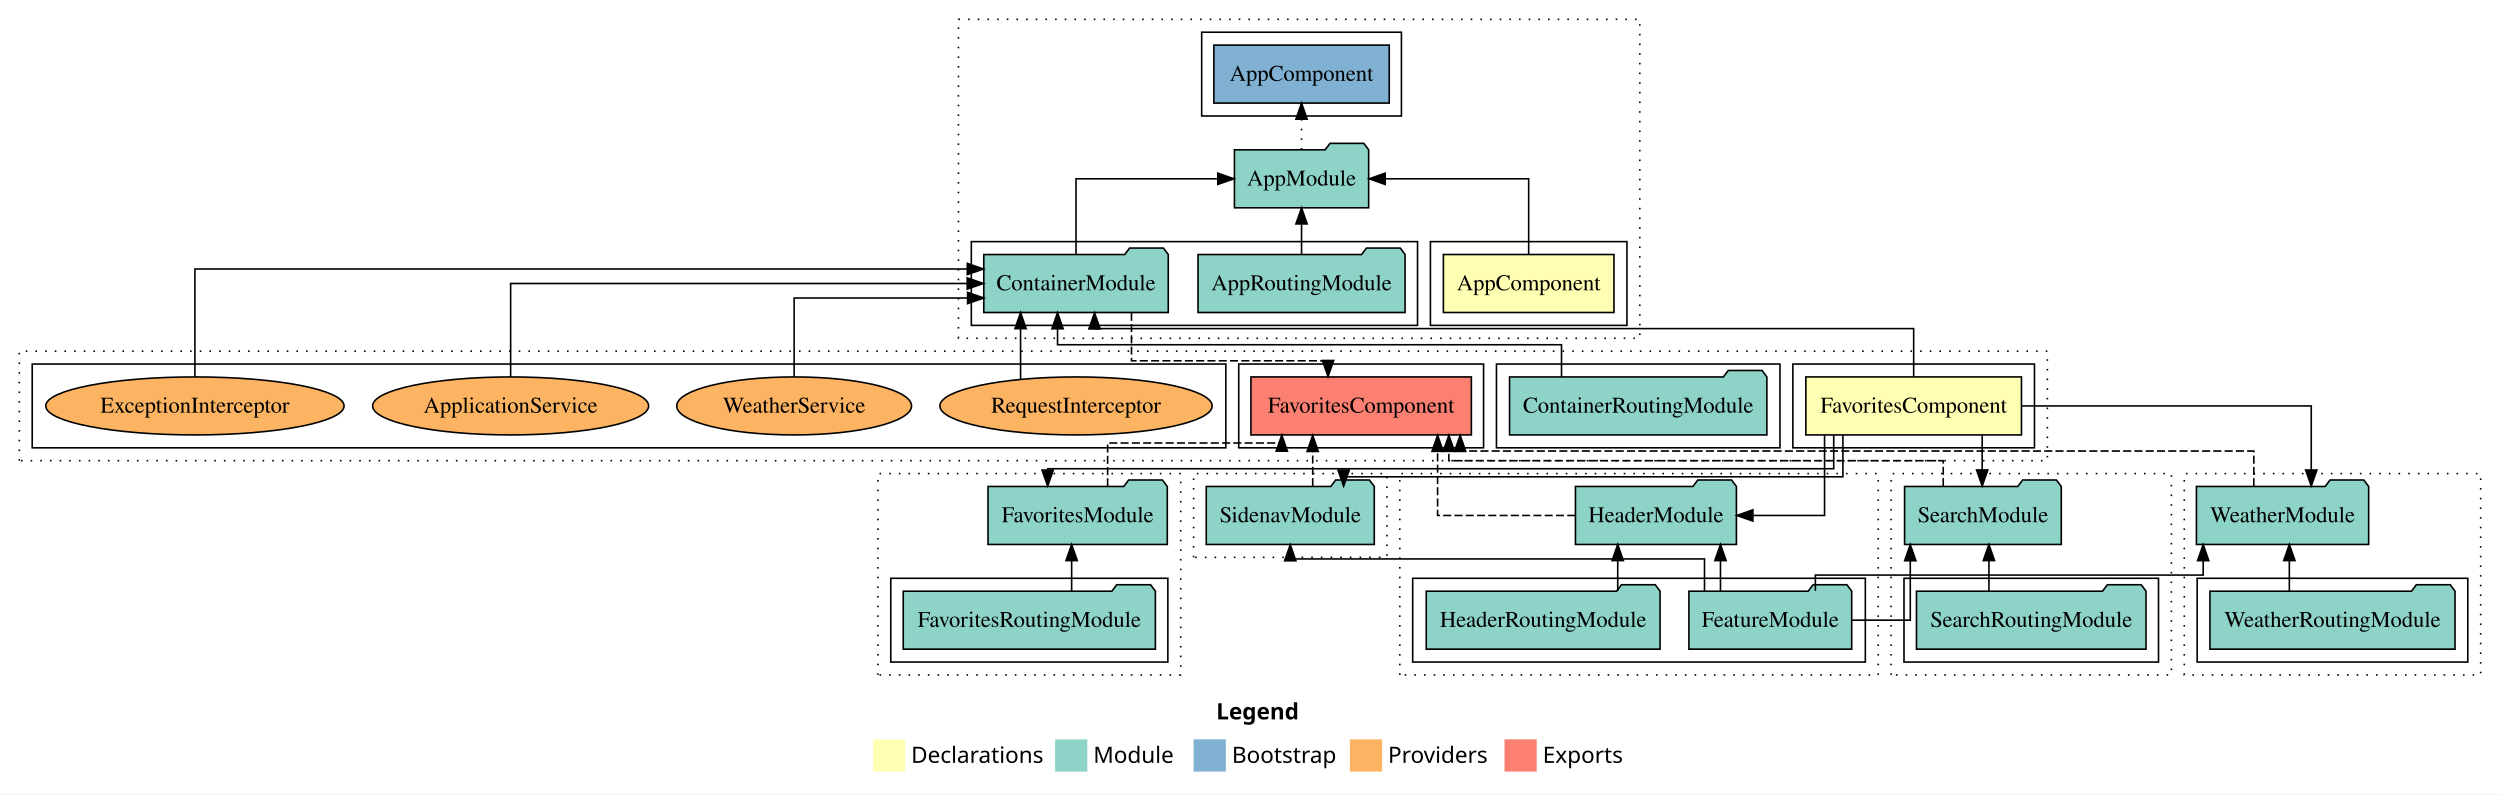
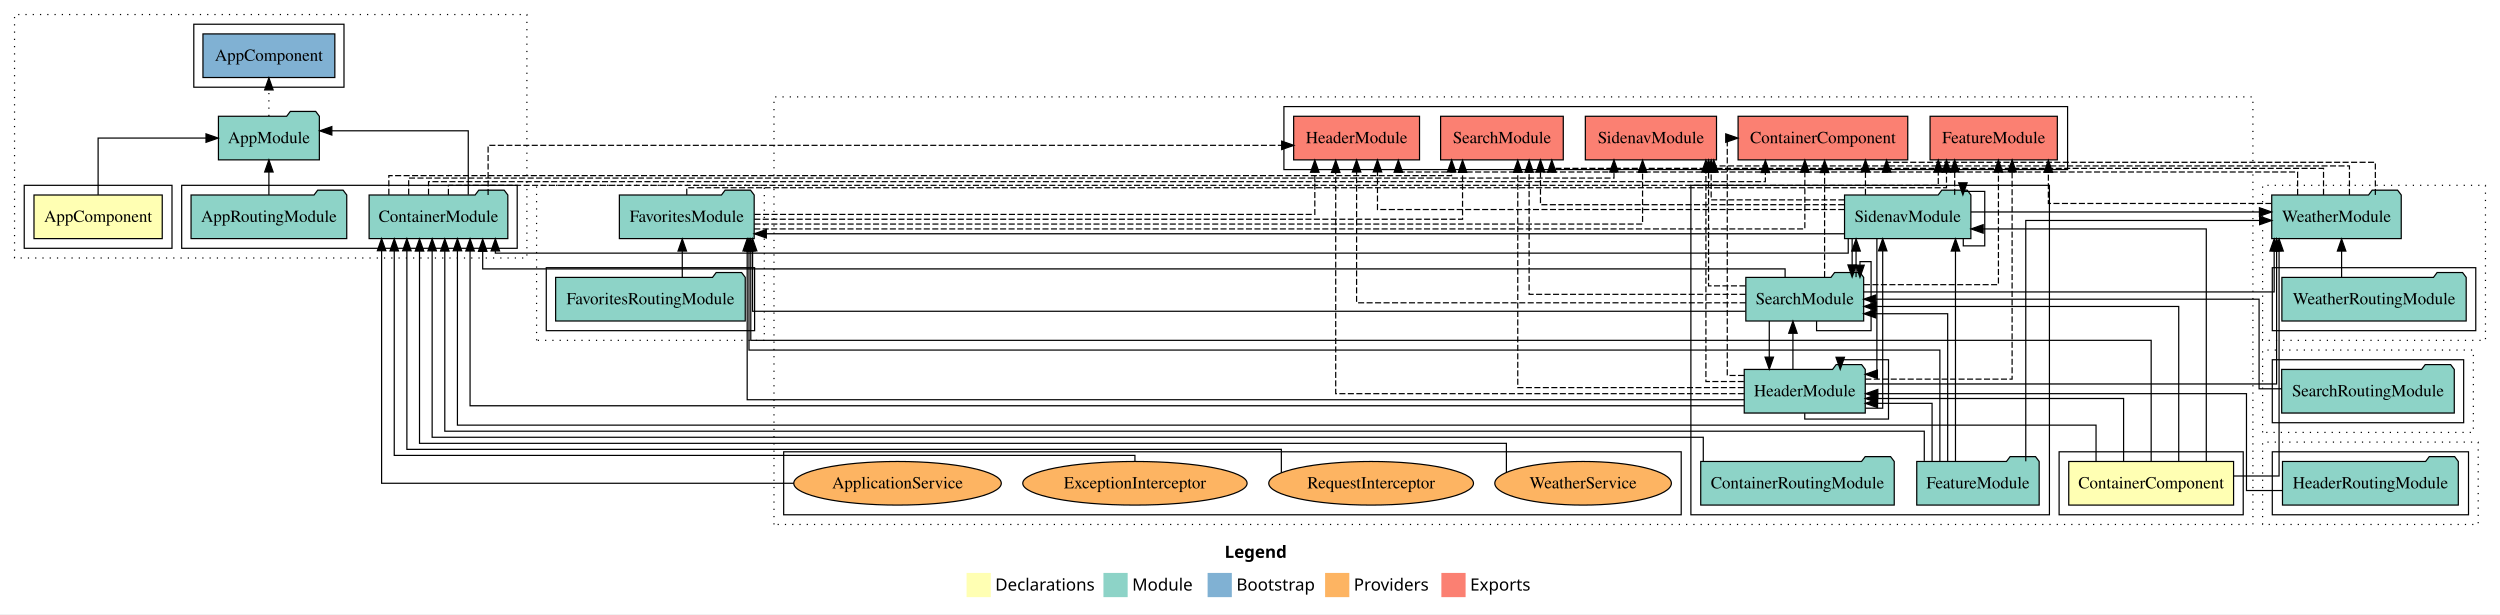
- <svg xmlns="http://www.w3.org/2000/svg" width="1552pt" height="493pt" viewBox="0.00 0.00 1552.00 493.00">
-   <g id="graph0" class="graph" transform="scale(1 1) rotate(0) translate(4 489)">
-     <polygon fill="white" stroke="transparent" points="-4,4 -4,-489 1548,-489 1548,4 -4,4" />
-     <text text-anchor="start" x="751.01" y="-42.4" font-family="sans-serif" font-weight="bold" font-size="14.00">Legend</text>
-     <polygon fill="#ffffb3" stroke="transparent" points="538,-10 538,-30 558,-30 558,-10 538,-10" />
-     <text text-anchor="start" x="561.63" y="-15.4" font-family="sans-serif" font-size="14.00">  Declarations</text>
-     <polygon fill="#8dd3c7" stroke="transparent" points="651,-10 651,-30 671,-30 671,-10 651,-10" />
-     <text text-anchor="start" x="674.73" y="-15.4" font-family="sans-serif" font-size="14.00">  Module</text>
-     <polygon fill="#80b1d3" stroke="transparent" points="737,-10 737,-30 757,-30 757,-10 737,-10" />
-     <text text-anchor="start" x="760.78" y="-15.4" font-family="sans-serif" font-size="14.00">  Bootstrap</text>
-     <polygon fill="#fdb462" stroke="transparent" points="834,-10 834,-30 854,-30 854,-10 834,-10" />
-     <text text-anchor="start" x="857.67" y="-15.4" font-family="sans-serif" font-size="14.00">  Providers</text>
-     <polygon fill="#fb8072" stroke="transparent" points="930,-10 930,-30 950,-30 950,-10 930,-10" />
-     <text text-anchor="start" x="953.73" y="-15.4" font-family="sans-serif" font-size="14.00">  Exports</text>
+ <svg xmlns="http://www.w3.org/2000/svg" width="2064pt" height="507pt" viewBox="0.00 0.00 2064.00 507.00">
+   <g id="graph0" class="graph" transform="scale(1 1) rotate(0) translate(4 503)">
+     <polygon fill="white" stroke="transparent" points="-4,4 -4,-503 2060,-503 2060,4 -4,4" />
+     <text text-anchor="start" x="1007.01" y="-42.4" font-family="sans-serif" font-weight="bold" font-size="14.00">Legend</text>
+     <polygon fill="#ffffb3" stroke="transparent" points="794,-10 794,-30 814,-30 814,-10 794,-10" />
+     <text text-anchor="start" x="817.63" y="-15.4" font-family="sans-serif" font-size="14.00">  Declarations</text>
+     <polygon fill="#8dd3c7" stroke="transparent" points="907,-10 907,-30 927,-30 927,-10 907,-10" />
+     <text text-anchor="start" x="930.73" y="-15.4" font-family="sans-serif" font-size="14.00">  Module</text>
+     <polygon fill="#80b1d3" stroke="transparent" points="993,-10 993,-30 1013,-30 1013,-10 993,-10" />
+     <text text-anchor="start" x="1016.78" y="-15.4" font-family="sans-serif" font-size="14.00">  Bootstrap</text>
+     <polygon fill="#fdb462" stroke="transparent" points="1090,-10 1090,-30 1110,-30 1110,-10 1090,-10" />
+     <text text-anchor="start" x="1113.67" y="-15.4" font-family="sans-serif" font-size="14.00">  Providers</text>
+     <polygon fill="#fb8072" stroke="transparent" points="1186,-10 1186,-30 1206,-30 1206,-10 1186,-10" />
+     <text text-anchor="start" x="1209.73" y="-15.4" font-family="sans-serif" font-size="14.00">  Exports</text>
    <g id="clust1" class="cluster">
-       <polygon fill="none" stroke="black" stroke-dasharray="1,5" points="591,-279 591,-477 1014,-477 1014,-279 591,-279" />
+       <polygon fill="none" stroke="black" stroke-dasharray="1,5" points="8,-290 8,-491 431,-491 431,-290 8,-290" />
    </g>
    <g id="clust2" class="cluster">
-       <polygon fill="none" stroke="black" points="884,-287 884,-339 1006,-339 1006,-287 884,-287" />
+       <polygon fill="none" stroke="black" points="16,-298 16,-350 138,-350 138,-298 16,-298" />
    </g>
    <g id="clust4" class="cluster">
-       <polygon fill="none" stroke="black" points="599,-287 599,-339 876,-339 876,-287 599,-287" />
+       <polygon fill="none" stroke="black" points="146,-298 146,-350 423,-350 423,-298 146,-298" />
    </g>
    <g id="clust6" class="cluster">
-       <polygon fill="none" stroke="black" points="742,-417 742,-469 866,-469 866,-417 742,-417" />
+       <polygon fill="none" stroke="black" points="156,-431 156,-483 280,-483 280,-431 156,-431" />
    </g>
    <g id="clust14" class="cluster">
-       <polygon fill="none" stroke="black" stroke-dasharray="1,5" points="8,-203 8,-271 1267,-271 1267,-203 8,-203" />
+       <polygon fill="none" stroke="black" stroke-dasharray="1,5" points="635,-70 635,-423 1856,-423 1856,-70 635,-70" />
    </g>
    <g id="clust15" class="cluster">
-       <polygon fill="none" stroke="black" points="1109,-211 1109,-263 1259,-263 1259,-211 1109,-211" />
+       <polygon fill="none" stroke="black" points="1696,-78 1696,-130 1848,-130 1848,-78 1696,-78" />
    </g>
    <g id="clust17" class="cluster">
-       <polygon fill="none" stroke="black" points="925,-211 925,-263 1101,-263 1101,-211 925,-211" />
+       <polygon fill="none" stroke="black" points="1392,-78 1392,-350 1688,-350 1688,-78 1392,-78" />
    </g>
    <g id="clust18" class="cluster">
-       <polygon fill="none" stroke="black" points="765,-211 765,-263 917,-263 917,-211 765,-211" />
+       <polygon fill="none" stroke="black" points="1056,-363 1056,-415 1703,-415 1703,-363 1056,-363" />
    </g>
    <g id="clust20" class="cluster">
-       <polygon fill="none" stroke="black" points="16,-211 16,-263 757,-263 757,-211 16,-211" />
+       <polygon fill="none" stroke="black" points="643,-78 643,-130 1384,-130 1384,-78 643,-78" />
    </g>
    <g id="clust27" class="cluster">
-       <polygon fill="none" stroke="black" stroke-dasharray="1,5" points="541,-70 541,-195 729,-195 729,-70 541,-70" />
+       <polygon fill="none" stroke="black" stroke-dasharray="1,5" points="439,-222 439,-350 627,-350 627,-222 439,-222" />
    </g>
    <g id="clust30" class="cluster">
-       <polygon fill="none" stroke="black" points="549,-78 549,-130 721,-130 721,-78 549,-78" />
+       <polygon fill="none" stroke="black" points="447,-230 447,-282 619,-282 619,-230 447,-230" />
    </g>
    <g id="clust46" class="cluster">
-       <polygon fill="none" stroke="black" stroke-dasharray="1,5" points="865,-70 865,-195 1162,-195 1162,-70 865,-70" />
+       <polygon fill="none" stroke="black" stroke-dasharray="1,5" points="1864,-70 1864,-138 2042,-138 2042,-70 1864,-70" />
    </g>
    <g id="clust49" class="cluster">
-       <polygon fill="none" stroke="black" points="873,-78 873,-130 1154,-130 1154,-78 873,-78" />
+       <polygon fill="none" stroke="black" points="1872,-78 1872,-130 2034,-130 2034,-78 1872,-78" />
    </g>
    <g id="clust59" class="cluster">
-       <polygon fill="none" stroke="black" stroke-dasharray="1,5" points="1170,-70 1170,-195 1344,-195 1344,-70 1170,-70" />
+       <polygon fill="none" stroke="black" stroke-dasharray="1,5" points="1864,-146 1864,-214 2038,-214 2038,-146 1864,-146" />
    </g>
    <g id="clust62" class="cluster">
-       <polygon fill="none" stroke="black" points="1178,-78 1178,-130 1336,-130 1336,-78 1178,-78" />
-     </g>
-     <g id="clust72" class="cluster">
-       <polygon fill="none" stroke="black" stroke-dasharray="1,5" points="737,-143 737,-195 857,-195 857,-143 737,-143" />
+       <polygon fill="none" stroke="black" points="1872,-154 1872,-206 2030,-206 2030,-154 1872,-154" />
    </g>
    <g id="clust79" class="cluster">
-       <polygon fill="none" stroke="black" stroke-dasharray="1,5" points="1352,-70 1352,-195 1536,-195 1536,-70 1352,-70" />
+       <polygon fill="none" stroke="black" stroke-dasharray="1,5" points="1864,-222 1864,-350 2048,-350 2048,-222 1864,-222" />
    </g>
    <g id="clust82" class="cluster">
-       <polygon fill="none" stroke="black" points="1360,-78 1360,-130 1528,-130 1528,-78 1360,-78" />
+       <polygon fill="none" stroke="black" points="1872,-230 1872,-282 2040,-282 2040,-230 1872,-230" />
    </g>
    <g id="node1" class="node">
-       <polygon fill="#ffffb3" stroke="black" points="997.94,-331 892.06,-331 892.06,-295 997.94,-295 997.94,-331" />
-       <text text-anchor="middle" x="945" y="-308.8" font-family="Times,serif" font-size="14.00">AppComponent</text>
+       <polygon fill="#ffffb3" stroke="black" points="129.94,-342 24.06,-342 24.06,-306 129.94,-306 129.94,-342" />
+       <text text-anchor="middle" x="77" y="-319.8" font-family="Times,serif" font-size="14.00">AppComponent</text>
    </g>
    <g id="node2" class="node">
-       <polygon fill="#8dd3c7" stroke="black" points="845.66,-396 842.66,-400 821.66,-400 818.66,-396 762.34,-396 762.34,-360 845.66,-360 845.66,-396" />
-       <text text-anchor="middle" x="804" y="-373.8" font-family="Times,serif" font-size="14.00">AppModule</text>
+       <polygon fill="#8dd3c7" stroke="black" points="259.66,-407 256.66,-411 235.66,-411 232.66,-407 176.34,-407 176.34,-371 259.66,-371 259.66,-407" />
+       <text text-anchor="middle" x="218" y="-384.8" font-family="Times,serif" font-size="14.00">AppModule</text>
    </g>
    <g id="edge1" class="edge">
-       <path fill="none" stroke="black" d="M945,-331.11C945,-350.34 945,-378 945,-378 945,-378 855.92,-378 855.92,-378" />
-       <polygon fill="black" stroke="black" points="855.92,-374.5 845.92,-378 855.92,-381.5 855.92,-374.5" />
+       <path fill="none" stroke="black" d="M77,-342.11C77,-361.34 77,-389 77,-389 77,-389 166.08,-389 166.08,-389" />
+       <polygon fill="black" stroke="black" points="166.08,-392.5 176.08,-389 166.08,-385.5 166.08,-392.5" />
    </g>
    <g id="node5" class="node">
-       <polygon fill="#80b1d3" stroke="black" points="858.44,-461 749.56,-461 749.56,-425 858.44,-425 858.44,-461" />
-       <text text-anchor="middle" x="804" y="-438.8" font-family="Times,serif" font-size="14.00">AppComponent </text>
+       <polygon fill="#80b1d3" stroke="black" points="272.44,-475 163.56,-475 163.56,-439 272.44,-439 272.44,-475" />
+       <text text-anchor="middle" x="218" y="-452.8" font-family="Times,serif" font-size="14.00">AppComponent </text>
    </g>
    <g id="edge4" class="edge">
-       <path fill="none" stroke="black" stroke-dasharray="1,5" d="M804,-396.11C804,-396.11 804,-414.99 804,-414.99" />
-       <polygon fill="black" stroke="black" points="800.5,-414.99 804,-424.99 807.5,-414.99 800.5,-414.99" />
+       <path fill="none" stroke="black" stroke-dasharray="1,5" d="M218,-407.22C218,-407.22 218,-428.73 218,-428.73" />
+       <polygon fill="black" stroke="black" points="214.5,-428.73 218,-438.73 221.5,-428.73 214.5,-428.73" />
    </g>
    <g id="node3" class="node">
-       <polygon fill="#8dd3c7" stroke="black" points="868.27,-331 865.27,-335 844.27,-335 841.27,-331 739.73,-331 739.73,-295 868.27,-295 868.27,-331" />
-       <text text-anchor="middle" x="804" y="-308.8" font-family="Times,serif" font-size="14.00">AppRoutingModule</text>
+       <polygon fill="#8dd3c7" stroke="black" points="282.27,-342 279.27,-346 258.27,-346 255.27,-342 153.73,-342 153.73,-306 282.27,-306 282.27,-342" />
+       <text text-anchor="middle" x="218" y="-319.8" font-family="Times,serif" font-size="14.00">AppRoutingModule</text>
    </g>
    <g id="edge2" class="edge">
-       <path fill="none" stroke="black" d="M804,-331.11C804,-331.11 804,-349.99 804,-349.99" />
-       <polygon fill="black" stroke="black" points="800.5,-349.99 804,-359.99 807.5,-349.99 800.5,-349.99" />
+       <path fill="none" stroke="black" d="M218,-342.11C218,-342.11 218,-360.99 218,-360.99" />
+       <polygon fill="black" stroke="black" points="214.5,-360.99 218,-370.99 221.5,-360.99 214.5,-360.99" />
    </g>
    <g id="node4" class="node">
-       <polygon fill="#8dd3c7" stroke="black" points="721.26,-331 718.26,-335 697.26,-335 694.26,-331 606.74,-331 606.74,-295 721.26,-295 721.26,-331" />
-       <text text-anchor="middle" x="664" y="-308.8" font-family="Times,serif" font-size="14.00">ContainerModule</text>
+       <polygon fill="#8dd3c7" stroke="black" points="415.26,-342 412.26,-346 391.26,-346 388.26,-342 300.74,-342 300.74,-306 415.26,-306 415.26,-342" />
+       <text text-anchor="middle" x="358" y="-319.8" font-family="Times,serif" font-size="14.00">ContainerModule</text>
    </g>
    <g id="edge3" class="edge">
-       <path fill="none" stroke="black" d="M664,-331.11C664,-350.34 664,-378 664,-378 664,-378 752,-378 752,-378" />
-       <polygon fill="black" stroke="black" points="752,-381.5 762,-378 752,-374.5 752,-381.5" />
+       <path fill="none" stroke="black" d="M382.59,-342.28C382.59,-363.32 382.59,-395 382.59,-395 382.59,-395 269.96,-395 269.96,-395" />
+       <polygon fill="black" stroke="black" points="269.96,-391.5 259.96,-395 269.96,-398.5 269.96,-391.5" />
+     </g>
+     <g id="node12" class="node">
+       <polygon fill="#fb8072" stroke="black" points="1571.04,-407 1430.96,-407 1430.96,-371 1571.04,-371 1571.04,-407" />
+       <text text-anchor="middle" x="1501" y="-384.8" font-family="Times,serif" font-size="14.00">ContainerComponent </text>
+     </g>
+     <g id="edge11" class="edge">
+       <path fill="none" stroke="black" stroke-dasharray="5,2" d="M349.8,-342.2C349.8,-348.03 349.8,-353 349.8,-353 349.8,-353 1453.48,-353 1453.48,-353 1453.48,-353 1453.48,-360.58 1453.48,-360.58" />
+       <polygon fill="black" stroke="black" points="1449.98,-360.58 1453.48,-370.58 1456.98,-360.58 1449.98,-360.58" />
+     </g>
+     <g id="node13" class="node">
+       <polygon fill="#fb8072" stroke="black" points="1694.53,-407 1589.47,-407 1589.47,-371 1694.53,-371 1694.53,-407" />
+       <text text-anchor="middle" x="1642" y="-384.8" font-family="Times,serif" font-size="14.00">FeatureModule </text>
+     </g>
+     <g id="edge12" class="edge">
+       <path fill="none" stroke="black" stroke-dasharray="5,2" d="M366.2,-342.06C366.2,-346.49 366.2,-350 366.2,-350 366.2,-350 1596.25,-350 1596.25,-350 1596.25,-350 1596.25,-360.87 1596.25,-360.87" />
+       <polygon fill="black" stroke="black" points="1592.75,-360.87 1596.25,-370.87 1599.75,-360.87 1592.75,-360.87" />
+     </g>
+     <g id="node14" class="node">
+       <polygon fill="#fb8072" stroke="black" points="1167.96,-407 1064.04,-407 1064.04,-371 1167.96,-371 1167.96,-407" />
+       <text text-anchor="middle" x="1116" y="-384.8" font-family="Times,serif" font-size="14.00">HeaderModule </text>
+     </g>
+     <g id="edge13" class="edge">
+       <path fill="none" stroke="black" stroke-dasharray="5,2" d="M398.98,-342.02C398.98,-359.37 398.98,-383 398.98,-383 398.98,-383 1054.15,-383 1054.15,-383" />
+       <polygon fill="black" stroke="black" points="1054.15,-386.5 1064.15,-383 1054.15,-379.5 1054.15,-386.5" />
+     </g>
+     <g id="node15" class="node">
+       <polygon fill="#fb8072" stroke="black" points="1286.64,-407 1185.36,-407 1185.36,-371 1286.64,-371 1286.64,-407" />
+       <text text-anchor="middle" x="1236" y="-384.8" font-family="Times,serif" font-size="14.00">SearchModule </text>
+     </g>
+     <g id="edge14" class="edge">
+       <path fill="none" stroke="black" stroke-dasharray="5,2" d="M317.02,-342.19C317.02,-350.28 317.02,-358 317.02,-358 317.02,-358 1194.46,-358 1194.46,-358 1194.46,-358 1194.46,-360.97 1194.46,-360.97" />
+       <polygon fill="black" stroke="black" points="1190.96,-360.97 1194.46,-370.97 1197.96,-360.97 1190.96,-360.97" />
+     </g>
+     <g id="node16" class="node">
+       <polygon fill="#fb8072" stroke="black" points="1413.15,-407 1304.85,-407 1304.85,-371 1413.15,-371 1413.15,-407" />
+       <text text-anchor="middle" x="1359" y="-384.8" font-family="Times,serif" font-size="14.00">SidenavModule </text>
+     </g>
+     <g id="edge15" class="edge">
+       <path fill="none" stroke="black" stroke-dasharray="5,2" d="M333.41,-342.24C333.41,-349.43 333.41,-356 333.41,-356 333.41,-356 1328.51,-356 1328.51,-356 1328.51,-356 1328.51,-360.96 1328.51,-360.96" />
+       <polygon fill="black" stroke="black" points="1325.01,-360.96 1328.51,-370.96 1332.01,-360.96 1325.01,-360.96" />
+     </g>
+     <g id="node6" class="node">
+       <polygon fill="#ffffb3" stroke="black" points="1840.04,-122 1703.96,-122 1703.96,-86 1840.04,-86 1840.04,-122" />
+       <text text-anchor="middle" x="1772" y="-99.8" font-family="Times,serif" font-size="14.00">ContainerComponent</text>
+     </g>
+     <g id="edge5" class="edge">
+       <path fill="none" stroke="black" d="M1726.49,-122.15C1726.49,-135.74 1726.49,-152 1726.49,-152 1726.49,-152 373.65,-152 373.65,-152 373.65,-152 373.65,-295.92 373.65,-295.92" />
+       <polygon fill="black" stroke="black" points="370.15,-295.92 373.65,-305.92 377.15,-295.92 370.15,-295.92" />
+     </g>
+     <g id="node9" class="node">
+       <polygon fill="#8dd3c7" stroke="black" points="1535.96,-198 1532.96,-202 1511.96,-202 1508.96,-198 1436.04,-198 1436.04,-162 1535.96,-162 1535.96,-198" />
+       <text text-anchor="middle" x="1486" y="-175.8" font-family="Times,serif" font-size="14.00">HeaderModule</text>
+     </g>
+     <g id="edge31" class="edge">
+       <path fill="none" stroke="black" d="M1749.24,-122.03C1749.24,-142.77 1749.24,-174 1749.24,-174 1749.24,-174 1546.13,-174 1546.13,-174" />
+       <polygon fill="black" stroke="black" points="1546.13,-170.5 1536.13,-174 1546.13,-177.5 1546.13,-170.5" />
+     </g>
+     <g id="node10" class="node">
+       <polygon fill="#8dd3c7" stroke="black" points="1534.64,-274 1531.64,-278 1510.64,-278 1507.64,-274 1437.36,-274 1437.36,-238 1534.64,-238 1534.64,-274" />
+       <text text-anchor="middle" x="1486" y="-251.8" font-family="Times,serif" font-size="14.00">SearchModule</text>
+     </g>
+     <g id="edge42" class="edge">
+       <path fill="none" stroke="black" d="M1794.76,-122.2C1794.76,-161.33 1794.76,-250 1794.76,-250 1794.76,-250 1544.92,-250 1544.92,-250" />
+       <polygon fill="black" stroke="black" points="1544.92,-246.5 1534.92,-250 1544.92,-253.5 1544.92,-246.5" />
+     </g>
+     <g id="node11" class="node">
+       <polygon fill="#8dd3c7" stroke="black" points="1623.15,-342 1620.15,-346 1599.15,-346 1596.15,-342 1518.85,-342 1518.85,-306 1623.15,-306 1623.15,-342" />
+       <text text-anchor="middle" x="1571" y="-319.8" font-family="Times,serif" font-size="14.00">SidenavModule</text>
+     </g>
+     <g id="edge53" class="edge">
+       <path fill="none" stroke="black" d="M1817.51,-122.27C1817.51,-173.36 1817.51,-314 1817.51,-314 1817.51,-314 1633.28,-314 1633.28,-314" />
+       <polygon fill="black" stroke="black" points="1633.28,-310.5 1623.28,-314 1633.28,-317.5 1633.28,-310.5" />
+     </g>
+     <g id="node21" class="node">
+       <polygon fill="#8dd3c7" stroke="black" points="618.65,-342 615.65,-346 594.65,-346 591.65,-342 507.35,-342 507.35,-306 618.65,-306 618.65,-342" />
+       <text text-anchor="middle" x="563" y="-319.8" font-family="Times,serif" font-size="14.00">FavoritesModule</text>
+     </g>
+     <g id="edge20" class="edge">
+       <path fill="none" stroke="black" d="M1772,-122.18C1772,-155.28 1772,-222 1772,-222 1772,-222 615.85,-222 615.85,-222 615.85,-222 615.85,-295.76 615.85,-295.76" />
+       <polygon fill="black" stroke="black" points="612.35,-295.76 615.85,-305.76 619.35,-295.76 612.35,-295.76" />
+     </g>
+     <g id="node25" class="node">
+       <polygon fill="#8dd3c7" stroke="black" points="1978.46,-342 1975.46,-346 1954.46,-346 1951.46,-342 1871.54,-342 1871.54,-306 1978.46,-306 1978.46,-342" />
+       <text text-anchor="middle" x="1925" y="-319.8" font-family="Times,serif" font-size="14.00">WeatherModule</text>
+     </g>
+     <g id="edge63" class="edge">
+       <path fill="none" stroke="black" d="M1840.07,-110C1860.5,-110 1877.6,-110 1877.6,-110 1877.6,-110 1877.6,-295.75 1877.6,-295.75" />
+       <polygon fill="black" stroke="black" points="1874.1,-295.75 1877.6,-305.75 1881.1,-295.75 1874.1,-295.75" />
+     </g>
+     <g id="node7" class="node">
+       <polygon fill="#8dd3c7" stroke="black" points="1559.88,-122 1556.88,-126 1535.88,-126 1532.88,-122 1400.12,-122 1400.12,-86 1559.88,-86 1559.88,-122" />
+       <text text-anchor="middle" x="1480" y="-99.8" font-family="Times,serif" font-size="14.00">ContainerRoutingModule</text>
+     </g>
+     <g id="edge6" class="edge">
+       <path fill="none" stroke="black" d="M1402.23,-122.11C1402.23,-131.9 1402.23,-142 1402.23,-142 1402.23,-142 352.78,-142 352.78,-142 352.78,-142 352.78,-295.88 352.78,-295.88" />
+       <polygon fill="black" stroke="black" points="349.28,-295.88 352.78,-305.88 356.28,-295.88 349.28,-295.88" />
    </g>
    <g id="node8" class="node">
-       <polygon fill="#fb8072" stroke="black" points="909.43,-255 772.57,-255 772.57,-219 909.43,-219 909.43,-255" />
-       <text text-anchor="middle" x="841" y="-232.8" font-family="Times,serif" font-size="14.00">FavoritesComponent </text>
+       <polygon fill="#8dd3c7" stroke="black" points="1679.53,-122 1676.53,-126 1655.53,-126 1652.53,-122 1578.47,-122 1578.47,-86 1679.53,-86 1679.53,-122" />
+       <text text-anchor="middle" x="1629" y="-99.8" font-family="Times,serif" font-size="14.00">FeatureModule</text>
    </g>
    <g id="edge7" class="edge">
-       <path fill="none" stroke="black" stroke-dasharray="5,2" d="M698.43,-294.85C698.43,-281.26 698.43,-265 698.43,-265 698.43,-265 820.46,-265 820.46,-265 820.46,-265 820.46,-264.02 820.46,-264.02" />
-       <polygon fill="black" stroke="black" points="823.96,-265.21 820.46,-255.21 816.96,-265.21 823.96,-265.21" />
-     </g>
-     <g id="node6" class="node">
-       <polygon fill="#ffffb3" stroke="black" points="1250.93,-255 1117.07,-255 1117.07,-219 1250.93,-219 1250.93,-255" />
-       <text text-anchor="middle" x="1184" y="-232.8" font-family="Times,serif" font-size="14.00">FavoritesComponent</text>
-     </g>
-     <g id="edge5" class="edge">
-       <path fill="none" stroke="black" d="M1184,-255.15C1184,-268.74 1184,-285 1184,-285 1184,-285 675.48,-285 675.48,-285 675.48,-285 675.48,-285.98 675.48,-285.98" />
-       <polygon fill="black" stroke="black" points="671.98,-284.79 675.48,-294.79 678.98,-284.79 671.98,-284.79" />
-     </g>
-     <g id="node13" class="node">
-       <polygon fill="#8dd3c7" stroke="black" points="720.65,-187 717.65,-191 696.65,-191 693.65,-187 609.35,-187 609.35,-151 720.65,-151 720.65,-187" />
-       <text text-anchor="middle" x="665" y="-164.8" font-family="Times,serif" font-size="14.00">FavoritesModule</text>
-     </g>
-     <g id="edge12" class="edge">
-       <path fill="none" stroke="black" d="M1134.37,-218.87C1134.37,-208.69 1134.37,-198 1134.37,-198 1134.37,-198 646.39,-198 646.39,-198 646.39,-198 646.39,-196.92 646.39,-196.92" />
-       <polygon fill="black" stroke="black" points="649.89,-197.2 646.39,-187.2 642.89,-197.2 649.89,-197.2" />
-     </g>
-     <g id="node15" class="node">
-       <polygon fill="#8dd3c7" stroke="black" points="1073.96,-187 1070.96,-191 1049.96,-191 1046.96,-187 974.04,-187 974.04,-151 1073.96,-151 1073.96,-187" />
-       <text text-anchor="middle" x="1024" y="-164.8" font-family="Times,serif" font-size="14.00">HeaderModule</text>
-     </g>
-     <g id="edge15" class="edge">
-       <path fill="none" stroke="black" d="M1128.68,-218.78C1128.68,-198.63 1128.68,-169 1128.68,-169 1128.68,-169 1084.19,-169 1084.19,-169" />
-       <polygon fill="black" stroke="black" points="1084.19,-165.5 1074.19,-169 1084.19,-172.5 1084.19,-165.5" />
+       <path fill="none" stroke="black" d="M1584.68,-122.49C1584.68,-134.14 1584.68,-147 1584.68,-147 1584.68,-147 363.22,-147 363.22,-147 363.22,-147 363.22,-295.72 363.22,-295.72" />
+       <polygon fill="black" stroke="black" points="359.72,-295.72 363.22,-305.72 366.72,-295.72 359.72,-295.72" />
+     </g>
+     <g id="edge32" class="edge">
+       <path fill="none" stroke="black" d="M1591.12,-122.03C1591.12,-141.58 1591.12,-170 1591.12,-170 1591.12,-170 1546.1,-170 1546.1,-170" />
+       <polygon fill="black" stroke="black" points="1546.1,-166.5 1536.1,-170 1546.1,-173.5 1546.1,-166.5" />
+     </g>
+     <g id="edge43" class="edge">
+       <path fill="none" stroke="black" d="M1604,-122.02C1604,-159.83 1604,-244 1604,-244 1604,-244 1544.68,-244 1544.68,-244" />
+       <polygon fill="black" stroke="black" points="1544.68,-240.5 1534.68,-244 1544.68,-247.5 1544.68,-240.5" />
+     </g>
+     <g id="edge54" class="edge">
+       <path fill="none" stroke="black" d="M1610.44,-122C1610.44,-122 1610.44,-295.75 1610.44,-295.75" />
+       <polygon fill="black" stroke="black" points="1606.94,-295.75 1610.44,-305.75 1613.94,-295.75 1606.94,-295.75" />
+     </g>
+     <g id="edge22" class="edge">
+       <path fill="none" stroke="black" d="M1597.56,-122.16C1597.56,-153.41 1597.56,-214 1597.56,-214 1597.56,-214 614.36,-214 614.36,-214 614.36,-214 614.36,-295.84 614.36,-295.84" />
+       <polygon fill="black" stroke="black" points="610.86,-295.84 614.36,-305.84 617.86,-295.84 610.86,-295.84" />
+     </g>
+     <g id="edge64" class="edge">
+       <path fill="none" stroke="black" d="M1668.48,-122.13C1668.48,-174.28 1668.48,-321 1668.48,-321 1668.48,-321 1861.54,-321 1861.54,-321" />
+       <polygon fill="black" stroke="black" points="1861.54,-324.5 1871.54,-321 1861.54,-317.5 1861.54,-324.5" />
+     </g>
+     <g id="edge8" class="edge">
+       <path fill="none" stroke="black" d="M1435.79,-168C1220.22,-168 384.08,-168 384.08,-168 384.08,-168 384.08,-295.8 384.08,-295.8" />
+       <polygon fill="black" stroke="black" points="380.58,-295.8 384.08,-305.8 387.58,-295.8 380.58,-295.8" />
+     </g>
+     <g id="edge33" class="edge">
+       <path fill="none" stroke="black" d="M1486,-161.88C1486,-159.03 1486,-157 1486,-157 1486,-157 1555.15,-157 1555.15,-157 1555.15,-157 1555.15,-206 1555.15,-206 1555.15,-206 1515.29,-206 1515.29,-206 1515.29,-206 1515.29,-205.21 1515.29,-205.21" />
+       <polygon fill="black" stroke="black" points="1518.79,-208.06 1515.29,-198.06 1511.79,-208.06 1518.79,-208.06" />
+     </g>
+     <g id="edge44" class="edge">
+       <path fill="none" stroke="black" d="M1476.24,-198.01C1476.24,-198.01 1476.24,-227.85 1476.24,-227.85" />
+       <polygon fill="black" stroke="black" points="1472.74,-227.85 1476.24,-237.85 1479.74,-227.85 1472.74,-227.85" />
+     </g>
+     <g id="edge55" class="edge">
+       <path fill="none" stroke="black" d="M1536.07,-166C1544.38,-166 1550.35,-166 1550.35,-166 1550.35,-166 1550.35,-295.88 1550.35,-295.88" />
+       <polygon fill="black" stroke="black" points="1546.85,-295.88 1550.35,-305.88 1553.85,-295.88 1546.85,-295.88" />
+     </g>
+     <g id="edge37" class="edge">
+       <path fill="none" stroke="black" stroke-dasharray="5,2" d="M1435.91,-193C1427.82,-193 1422.03,-193 1422.03,-193 1422.03,-193 1422.03,-389 1422.03,-389 1422.03,-389 1422.9,-389 1422.9,-389" />
+       <polygon fill="black" stroke="black" points="1420.78,-392.5 1430.78,-389 1420.78,-385.5 1420.78,-392.5" />
+     </g>
+     <g id="edge38" class="edge">
+       <path fill="none" stroke="black" stroke-dasharray="5,2" d="M1535.98,-190C1586.5,-190 1657.19,-190 1657.19,-190 1657.19,-190 1657.19,-360.99 1657.19,-360.99" />
+       <polygon fill="black" stroke="black" points="1653.69,-360.99 1657.19,-370.99 1660.69,-360.99 1653.69,-360.99" />
+     </g>
+     <g id="edge39" class="edge">
+       <path fill="none" stroke="black" stroke-dasharray="5,2" d="M1435.77,-178C1330.99,-178 1098.76,-178 1098.76,-178 1098.76,-178 1098.76,-360.64 1098.76,-360.64" />
+       <polygon fill="black" stroke="black" points="1095.26,-360.64 1098.76,-370.64 1102.26,-360.64 1095.26,-360.64" />
+     </g>
+     <g id="edge40" class="edge">
+       <path fill="none" stroke="black" stroke-dasharray="5,2" d="M1435.75,-183C1366.2,-183 1249.06,-183 1249.06,-183 1249.06,-183 1249.06,-360.72 1249.06,-360.72" />
+       <polygon fill="black" stroke="black" points="1245.56,-360.72 1249.06,-370.72 1252.56,-360.72 1245.56,-360.72" />
+     </g>
+     <g id="edge41" class="edge">
+       <path fill="none" stroke="black" stroke-dasharray="5,2" d="M1435.72,-188C1418.92,-188 1404.4,-188 1404.4,-188 1404.4,-188 1404.4,-360.81 1404.4,-360.81" />
+       <polygon fill="black" stroke="black" points="1400.9,-360.81 1404.4,-370.81 1407.9,-360.81 1400.9,-360.81" />
+     </g>
+     <g id="edge23" class="edge">
+       <path fill="none" stroke="black" d="M1435.92,-173C1250.39,-173 612.87,-173 612.87,-173 612.87,-173 612.87,-295.79 612.87,-295.79" />
+       <polygon fill="black" stroke="black" points="609.37,-295.79 612.87,-305.79 616.37,-295.79 609.37,-295.79" />
+     </g>
+     <g id="edge65" class="edge">
+       <path fill="none" stroke="black" d="M1536.13,-186C1641.35,-186 1875.57,-186 1875.57,-186 1875.57,-186 1875.57,-295.96 1875.57,-295.96" />
+       <polygon fill="black" stroke="black" points="1872.07,-295.96 1875.57,-305.96 1879.07,-295.96 1872.07,-295.96" />
+     </g>
+     <g id="edge9" class="edge">
+       <path fill="none" stroke="black" d="M1469.78,-274.17C1469.78,-278.05 1469.78,-281 1469.78,-281 1469.78,-281 394.51,-281 394.51,-281 394.51,-281 394.51,-295.51 394.51,-295.51" />
+       <polygon fill="black" stroke="black" points="391.01,-295.51 394.51,-305.51 398.01,-295.51 391.01,-295.51" />
+     </g>
+     <g id="edge35" class="edge">
+       <path fill="none" stroke="black" d="M1456.71,-237.99C1456.71,-237.99 1456.71,-208.15 1456.71,-208.15" />
+       <polygon fill="black" stroke="black" points="1460.21,-208.15 1456.71,-198.15 1453.21,-208.15 1460.21,-208.15" />
+     </g>
+     <g id="edge45" class="edge">
+       <path fill="none" stroke="black" d="M1495.76,-237.94C1495.76,-233.51 1495.76,-230 1495.76,-230 1495.76,-230 1540.77,-230 1540.77,-230 1540.77,-230 1540.77,-287 1540.77,-287 1540.77,-287 1531.59,-287 1531.59,-287 1531.59,-287 1531.59,-284.03 1531.59,-284.03" />
+       <polygon fill="black" stroke="black" points="1535.09,-284.03 1531.59,-274.03 1528.09,-284.03 1535.09,-284.03" />
+     </g>
+     <g id="edge56" class="edge">
+       <path fill="none" stroke="black" d="M1528.36,-274.22C1528.36,-274.22 1528.36,-295.73 1528.36,-295.73" />
+       <polygon fill="black" stroke="black" points="1524.86,-295.73 1528.36,-305.73 1531.86,-295.73 1524.86,-295.73" />
+     </g>
+     <g id="edge48" class="edge">
+       <path fill="none" stroke="black" stroke-dasharray="5,2" d="M1502.38,-274.21C1502.38,-274.21 1502.38,-360.58 1502.38,-360.58" />
+       <polygon fill="black" stroke="black" points="1498.88,-360.58 1502.38,-370.58 1505.88,-360.58 1498.88,-360.58" />
+     </g>
+     <g id="edge49" class="edge">
+       <path fill="none" stroke="black" stroke-dasharray="5,2" d="M1534.84,-268C1581.87,-268 1645.9,-268 1645.9,-268 1645.9,-268 1645.9,-360.89 1645.9,-360.89" />
+       <polygon fill="black" stroke="black" points="1642.4,-360.89 1645.9,-370.89 1649.4,-360.89 1642.4,-360.89" />
+     </g>
+     <g id="edge50" class="edge">
+       <path fill="none" stroke="black" stroke-dasharray="5,2" d="M1437.25,-253C1336.78,-253 1116,-253 1116,-253 1116,-253 1116,-360.94 1116,-360.94" />
+       <polygon fill="black" stroke="black" points="1112.5,-360.94 1116,-370.94 1119.5,-360.94 1112.5,-360.94" />
+     </g>
+     <g id="edge51" class="edge">
+       <path fill="none" stroke="black" stroke-dasharray="5,2" d="M1437.18,-260C1370.32,-260 1258.44,-260 1258.44,-260 1258.44,-260 1258.44,-360.79 1258.44,-360.79" />
+       <polygon fill="black" stroke="black" points="1254.94,-360.79 1258.44,-370.79 1261.94,-360.79 1254.94,-360.79" />
+     </g>
+     <g id="edge52" class="edge">
+       <path fill="none" stroke="black" stroke-dasharray="5,2" d="M1437.05,-267C1420.71,-267 1406.57,-267 1406.57,-267 1406.57,-267 1406.57,-361 1406.57,-361" />
+       <polygon fill="black" stroke="black" points="1403.07,-361 1406.57,-371 1410.07,-361 1403.07,-361" />
+     </g>
+     <g id="edge24" class="edge">
+       <path fill="none" stroke="black" d="M1437.12,-246C1253.77,-246 617.34,-246 617.34,-246 617.34,-246 617.34,-295.91 617.34,-295.91" />
+       <polygon fill="black" stroke="black" points="613.84,-295.91 617.34,-305.91 620.84,-295.91 613.84,-295.91" />
+     </g>
+     <g id="edge66" class="edge">
+       <path fill="none" stroke="black" d="M1534.69,-262C1638.78,-262 1873.55,-262 1873.55,-262 1873.55,-262 1873.55,-295.73 1873.55,-295.73" />
+       <polygon fill="black" stroke="black" points="1870.05,-295.73 1873.55,-305.73 1877.05,-295.73 1870.05,-295.73" />
+     </g>
+     <g id="edge10" class="edge">
+       <path fill="none" stroke="black" d="M1521.9,-305.86C1521.9,-299.54 1521.9,-294 1521.9,-294 1521.9,-294 404.95,-294 404.95,-294 404.95,-294 404.95,-295.86 404.95,-295.86" />
+       <polygon fill="black" stroke="black" points="401.45,-295.86 404.95,-305.86 408.45,-295.86 401.45,-295.86" />
+     </g>
+     <g id="edge36" class="edge">
+       <path fill="none" stroke="black" d="M1545.56,-305.92C1545.56,-270.2 1545.56,-194 1545.56,-194 1545.56,-194 1544.61,-194 1544.61,-194" />
+       <polygon fill="black" stroke="black" points="1545.99,-190.5 1535.99,-194 1545.99,-197.5 1545.99,-190.5" />
+     </g>
+     <g id="edge47" class="edge">
+       <path fill="none" stroke="black" d="M1525.13,-305.78C1525.13,-305.78 1525.13,-284.27 1525.13,-284.27" />
+       <polygon fill="black" stroke="black" points="1528.63,-284.27 1525.13,-274.27 1521.63,-284.27 1528.63,-284.27" />
+     </g>
+     <g id="edge57" class="edge">
+       <path fill="none" stroke="black" d="M1616.88,-305.81C1616.88,-302.46 1616.88,-300 1616.88,-300 1616.88,-300 1634.61,-300 1634.61,-300 1634.61,-300 1634.61,-345 1634.61,-345 1634.61,-345 1616.56,-345 1616.56,-345 1616.56,-345 1616.56,-344.71 1616.56,-344.71" />
+       <polygon fill="black" stroke="black" points="1620.06,-352.08 1616.56,-342.08 1613.06,-352.08 1620.06,-352.08" />
+     </g>
+     <g id="edge58" class="edge">
+       <path fill="none" stroke="black" stroke-dasharray="5,2" d="M1536.12,-342.11C1536.12,-342.11 1536.12,-360.99 1536.12,-360.99" />
+       <polygon fill="black" stroke="black" points="1532.62,-360.99 1536.12,-370.99 1539.62,-360.99 1532.62,-360.99" />
+     </g>
+     <g id="edge59" class="edge">
+       <path fill="none" stroke="black" stroke-dasharray="5,2" d="M1609.79,-342.11C1609.79,-342.11 1609.79,-360.99 1609.79,-360.99" />
+       <polygon fill="black" stroke="black" points="1606.29,-360.99 1609.79,-370.99 1613.29,-360.99 1606.29,-360.99" />
+     </g>
+     <g id="edge60" class="edge">
+       <path fill="none" stroke="black" stroke-dasharray="5,2" d="M1518.63,-330C1402.44,-330 1133.24,-330 1133.24,-330 1133.24,-330 1133.24,-360.98 1133.24,-360.98" />
+       <polygon fill="black" stroke="black" points="1129.74,-360.98 1133.24,-370.98 1136.74,-360.98 1129.74,-360.98" />
+     </g>
+     <g id="edge61" class="edge">
+       <path fill="none" stroke="black" stroke-dasharray="5,2" d="M1518.54,-334C1431.76,-334 1267.81,-334 1267.81,-334 1267.81,-334 1267.81,-360.99 1267.81,-360.99" />
+       <polygon fill="black" stroke="black" points="1264.31,-360.99 1267.81,-370.99 1271.31,-360.99 1264.31,-360.99" />
+     </g>
+     <g id="edge62" class="edge">
+       <path fill="none" stroke="black" stroke-dasharray="5,2" d="M1518.77,-338C1471.33,-338 1408.74,-338 1408.74,-338 1408.74,-338 1408.74,-360.88 1408.74,-360.88" />
+       <polygon fill="black" stroke="black" points="1405.24,-360.88 1408.74,-370.88 1412.24,-360.88 1405.24,-360.88" />
+     </g>
+     <g id="edge25" class="edge">
+       <path fill="none" stroke="black" d="M1518.58,-310C1518.58,-310 628.69,-310 628.69,-310" />
+       <polygon fill="black" stroke="black" points="628.69,-306.5 618.69,-310 628.69,-313.5 628.69,-306.5" />
+     </g>
+     <g id="edge67" class="edge">
+       <path fill="none" stroke="black" d="M1623.23,-328C1623.23,-328 1861.39,-328 1861.39,-328" />
+       <polygon fill="black" stroke="black" points="1861.39,-331.5 1871.39,-328 1861.39,-324.5 1861.39,-331.5" />
+     </g>
+     <g id="node17" class="node">
+       <ellipse fill="#fdb462" stroke="black" cx="737" cy="-104" rx="85.67" ry="18" />
+       <text text-anchor="middle" x="737" y="-99.8" font-family="Times,serif" font-size="14.00">ApplicationService</text>
+     </g>
+     <g id="edge16" class="edge">
+       <path fill="none" stroke="black" d="M651.32,-104C526.93,-104 311.05,-104 311.05,-104 311.05,-104 311.05,-296 311.05,-296" />
+       <polygon fill="black" stroke="black" points="307.55,-296 311.05,-306 314.55,-296 307.55,-296" />
    </g>
    <g id="node18" class="node">
-       <polygon fill="#8dd3c7" stroke="black" points="1275.64,-187 1272.64,-191 1251.64,-191 1248.64,-187 1178.36,-187 1178.36,-151 1275.64,-151 1275.64,-187" />
-       <text text-anchor="middle" x="1227" y="-164.8" font-family="Times,serif" font-size="14.00">SearchModule</text>
+       <ellipse fill="#fdb462" stroke="black" cx="933" cy="-104" rx="92.6" ry="18" />
+       <text text-anchor="middle" x="933" y="-99.8" font-family="Times,serif" font-size="14.00">ExceptionInterceptor</text>
+     </g>
+     <g id="edge17" class="edge">
+       <path fill="none" stroke="black" d="M933,-122.12C933,-124.97 933,-127 933,-127 933,-127 321.49,-127 321.49,-127 321.49,-127 321.49,-295.82 321.49,-295.82" />
+       <polygon fill="black" stroke="black" points="317.99,-295.82 321.49,-305.82 324.99,-295.82 317.99,-295.82" />
+     </g>
+     <g id="node19" class="node">
+       <ellipse fill="#fdb462" stroke="black" cx="1128" cy="-104" rx="84.51" ry="18" />
+       <text text-anchor="middle" x="1128" y="-99.8" font-family="Times,serif" font-size="14.00">RequestInterceptor</text>
+     </g>
+     <g id="edge18" class="edge">
+       <path fill="none" stroke="black" d="M1053.88,-112.86C1053.88,-121.06 1053.88,-132 1053.88,-132 1053.88,-132 331.92,-132 331.92,-132 331.92,-132 331.92,-295.94 331.92,-295.94" />
+       <polygon fill="black" stroke="black" points="328.42,-295.94 331.92,-305.94 335.42,-295.94 328.42,-295.94" />
+     </g>
+     <g id="node20" class="node">
+       <ellipse fill="#fdb462" stroke="black" cx="1303" cy="-104" rx="72.89" ry="18" />
+       <text text-anchor="middle" x="1303" y="-99.8" font-family="Times,serif" font-size="14.00">WeatherService</text>
    </g>
    <g id="edge19" class="edge">
-       <path fill="none" stroke="black" d="M1226.54,-218.78C1226.54,-218.78 1226.54,-197.27 1226.54,-197.27" />
-       <polygon fill="black" stroke="black" points="1230.04,-197.27 1226.54,-187.27 1223.04,-197.27 1230.04,-197.27" />
-     </g>
-     <g id="node20" class="node">
-       <polygon fill="#8dd3c7" stroke="black" points="849.15,-187 846.15,-191 825.15,-191 822.15,-187 744.85,-187 744.85,-151 849.15,-151 849.15,-187" />
-       <text text-anchor="middle" x="797" y="-164.8" font-family="Times,serif" font-size="14.00">SidenavModule</text>
-     </g>
-     <g id="edge23" class="edge">
-       <path fill="none" stroke="black" d="M1140.07,-218.85C1140.07,-206.73 1140.07,-193 1140.07,-193 1140.07,-193 830.13,-193 830.13,-193 830.13,-193 830.13,-192.42 830.13,-192.42" />
-       <polygon fill="black" stroke="black" points="833.63,-197.19 830.13,-187.19 826.63,-197.19 833.63,-197.19" />
-     </g>
-     <g id="node21" class="node">
-       <polygon fill="#8dd3c7" stroke="black" points="1466.46,-187 1463.46,-191 1442.46,-191 1439.46,-187 1359.54,-187 1359.54,-151 1466.46,-151 1466.46,-187" />
-       <text text-anchor="middle" x="1413" y="-164.8" font-family="Times,serif" font-size="14.00">WeatherModule</text>
+       <path fill="none" stroke="black" d="M1239.68,-113.02C1239.68,-122.79 1239.68,-137 1239.68,-137 1239.68,-137 342.35,-137 342.35,-137 342.35,-137 342.35,-295.73 342.35,-295.73" />
+       <polygon fill="black" stroke="black" points="338.85,-295.73 342.35,-305.73 345.85,-295.73 338.85,-295.73" />
    </g>
    <g id="edge26" class="edge">
-       <path fill="none" stroke="black" d="M1250.79,-237C1323.89,-237 1430.83,-237 1430.83,-237 1430.83,-237 1430.83,-197.22 1430.83,-197.22" />
-       <polygon fill="black" stroke="black" points="1434.33,-197.22 1430.83,-187.22 1427.33,-197.22 1434.33,-197.22" />
-     </g>
-     <g id="node7" class="node">
-       <polygon fill="#8dd3c7" stroke="black" points="1092.88,-255 1089.88,-259 1068.88,-259 1065.88,-255 933.12,-255 933.12,-219 1092.88,-219 1092.88,-255" />
-       <text text-anchor="middle" x="1013" y="-232.8" font-family="Times,serif" font-size="14.00">ContainerRoutingModule</text>
-     </g>
-     <g id="edge6" class="edge">
-       <path fill="none" stroke="black" d="M965.39,-255.11C965.39,-264.9 965.39,-275 965.39,-275 965.39,-275 652.52,-275 652.52,-275 652.52,-275 652.52,-284.89 652.52,-284.89" />
-       <polygon fill="black" stroke="black" points="649.02,-284.89 652.52,-294.89 656.02,-284.89 649.02,-284.89" />
-     </g>
-     <g id="node9" class="node">
-       <ellipse fill="#fdb462" stroke="black" cx="313" cy="-237" rx="85.67" ry="18" />
-       <text text-anchor="middle" x="313" y="-232.8" font-family="Times,serif" font-size="14.00">ApplicationService</text>
-     </g>
-     <g id="edge8" class="edge">
-       <path fill="none" stroke="black" d="M313,-255.01C313,-277.49 313,-313 313,-313 313,-313 596.43,-313 596.43,-313" />
-       <polygon fill="black" stroke="black" points="596.43,-316.5 606.43,-313 596.43,-309.5 596.43,-316.5" />
-     </g>
-     <g id="node10" class="node">
-       <ellipse fill="#fdb462" stroke="black" cx="117" cy="-237" rx="92.6" ry="18" />
-       <text text-anchor="middle" x="117" y="-232.8" font-family="Times,serif" font-size="14.00">ExceptionInterceptor</text>
-     </g>
-     <g id="edge9" class="edge">
-       <path fill="none" stroke="black" d="M117,-255.03C117,-279.98 117,-322 117,-322 117,-322 596.5,-322 596.5,-322" />
-       <polygon fill="black" stroke="black" points="596.5,-325.5 606.5,-322 596.5,-318.5 596.5,-325.5" />
-     </g>
-     <g id="node11" class="node">
-       <ellipse fill="#fdb462" stroke="black" cx="664" cy="-237" rx="84.51" ry="18" />
-       <text text-anchor="middle" x="664" y="-232.8" font-family="Times,serif" font-size="14.00">RequestInterceptor</text>
-     </g>
-     <g id="edge10" class="edge">
-       <path fill="none" stroke="black" d="M629.57,-253.49C629.57,-253.49 629.57,-284.95 629.57,-284.95" />
-       <polygon fill="black" stroke="black" points="626.07,-284.95 629.57,-294.95 633.07,-284.95 626.07,-284.95" />
-     </g>
-     <g id="node12" class="node">
-       <ellipse fill="#fdb462" stroke="black" cx="489" cy="-237" rx="72.89" ry="18" />
-       <text text-anchor="middle" x="489" y="-232.8" font-family="Times,serif" font-size="14.00">WeatherService</text>
-     </g>
-     <g id="edge11" class="edge">
-       <path fill="none" stroke="black" d="M489,-255.31C489,-275.15 489,-304 489,-304 489,-304 596.7,-304 596.7,-304" />
-       <polygon fill="black" stroke="black" points="596.7,-307.5 606.7,-304 596.7,-300.5 596.7,-307.5" />
-     </g>
-     <g id="edge14" class="edge">
-       <path fill="none" stroke="black" stroke-dasharray="5,2" d="M683.61,-187.04C683.61,-199.56 683.61,-214 683.61,-214 683.61,-214 791.73,-214 791.73,-214 791.73,-214 791.73,-214.49 791.73,-214.49" />
-       <polygon fill="black" stroke="black" points="788.23,-208.88 791.73,-218.88 795.23,-208.88 788.23,-208.88" />
-     </g>
-     <g id="node14" class="node">
-       <polygon fill="#8dd3c7" stroke="black" points="713.27,-122 710.27,-126 689.27,-126 686.27,-122 556.73,-122 556.73,-86 713.27,-86 713.27,-122" />
-       <text text-anchor="middle" x="635" y="-99.8" font-family="Times,serif" font-size="14.00">FavoritesRoutingModule</text>
-     </g>
-     <g id="edge13" class="edge">
-       <path fill="none" stroke="black" d="M661.28,-122.11C661.28,-122.11 661.28,-140.99 661.28,-140.99" />
-       <polygon fill="black" stroke="black" points="657.78,-140.99 661.28,-150.99 664.78,-140.99 657.78,-140.99" />
-     </g>
-     <g id="edge18" class="edge">
-       <path fill="none" stroke="black" stroke-dasharray="5,2" d="M973.92,-169C935.31,-169 888.46,-169 888.46,-169 888.46,-169 888.46,-208.78 888.46,-208.78" />
-       <polygon fill="black" stroke="black" points="884.96,-208.78 888.46,-218.78 891.96,-208.78 884.96,-208.78" />
-     </g>
-     <g id="node16" class="node">
-       <polygon fill="#8dd3c7" stroke="black" points="1145.53,-122 1142.53,-126 1121.53,-126 1118.53,-122 1044.47,-122 1044.47,-86 1145.53,-86 1145.53,-122" />
-       <text text-anchor="middle" x="1095" y="-99.8" font-family="Times,serif" font-size="14.00">FeatureModule</text>
-     </g>
-     <g id="edge16" class="edge">
-       <path fill="none" stroke="black" d="M1064.07,-122.11C1064.07,-122.11 1064.07,-140.99 1064.07,-140.99" />
-       <polygon fill="black" stroke="black" points="1060.57,-140.99 1064.07,-150.99 1067.57,-140.99 1060.57,-140.99" />
-     </g>
-     <g id="edge20" class="edge">
-       <path fill="none" stroke="black" d="M1145.55,-104C1164.67,-104 1181.9,-104 1181.9,-104 1181.9,-104 1181.9,-140.89 1181.9,-140.89" />
-       <polygon fill="black" stroke="black" points="1178.4,-140.89 1181.9,-150.89 1185.4,-140.89 1178.4,-140.89" />
-     </g>
-     <g id="edge24" class="edge">
-       <path fill="none" stroke="black" d="M1054.15,-122.11C1054.15,-131.9 1054.15,-142 1054.15,-142 1054.15,-142 797,-142 797,-142 797,-142 797,-142.88 797,-142.88" />
-       <polygon fill="black" stroke="black" points="793.5,-140.84 797,-150.84 800.5,-140.84 793.5,-140.84" />
+       <path fill="none" stroke="black" stroke-dasharray="5,2" d="M618.66,-314C818.23,-314 1486.08,-314 1486.08,-314 1486.08,-314 1486.08,-360.84 1486.08,-360.84" />
+       <polygon fill="black" stroke="black" points="1482.58,-360.84 1486.08,-370.84 1489.58,-360.84 1482.58,-360.84" />
    </g>
    <g id="edge27" class="edge">
-       <path fill="none" stroke="black" d="M1122.98,-122.21C1122.98,-127.55 1122.98,-132 1122.98,-132 1122.98,-132 1363.74,-132 1363.74,-132 1363.74,-132 1363.74,-140.93 1363.74,-140.93" />
-       <polygon fill="black" stroke="black" points="1360.24,-140.93 1363.74,-150.93 1367.24,-140.93 1360.24,-140.93" />
-     </g>
-     <g id="node17" class="node">
-       <polygon fill="#8dd3c7" stroke="black" points="1026.58,-122 1023.58,-126 1002.58,-126 999.58,-122 881.42,-122 881.42,-86 1026.58,-86 1026.58,-122" />
-       <text text-anchor="middle" x="954" y="-99.8" font-family="Times,serif" font-size="14.00">HeaderRoutingModule</text>
-     </g>
-     <g id="edge17" class="edge">
-       <path fill="none" stroke="black" d="M1000.28,-122.11C1000.28,-122.11 1000.28,-140.99 1000.28,-140.99" />
-       <polygon fill="black" stroke="black" points="996.78,-140.99 1000.28,-150.99 1003.78,-140.99 996.78,-140.99" />
-     </g>
-     <g id="edge22" class="edge">
-       <path fill="none" stroke="black" stroke-dasharray="5,2" d="M1202.36,-187.19C1202.36,-195.28 1202.36,-203 1202.36,-203 1202.36,-203 895.46,-203 895.46,-203 895.46,-203 895.46,-208.81 895.46,-208.81" />
-       <polygon fill="black" stroke="black" points="891.96,-208.81 895.46,-218.81 898.96,-208.81 891.96,-208.81" />
-     </g>
-     <g id="node19" class="node">
-       <polygon fill="#8dd3c7" stroke="black" points="1328.25,-122 1325.25,-126 1304.25,-126 1301.25,-122 1185.75,-122 1185.75,-86 1328.25,-86 1328.25,-122" />
-       <text text-anchor="middle" x="1257" y="-99.8" font-family="Times,serif" font-size="14.00">SearchRoutingModule</text>
+       <path fill="none" stroke="black" stroke-dasharray="5,2" d="M563,-342.19C563,-345.54 563,-348 563,-348 563,-348 1603.02,-348 1603.02,-348 1603.02,-348 1603.02,-360.9 1603.02,-360.9" />
+       <polygon fill="black" stroke="black" points="1599.52,-360.9 1603.02,-370.9 1606.52,-360.9 1599.52,-360.9" />
+     </g>
+     <g id="edge28" class="edge">
+       <path fill="none" stroke="black" stroke-dasharray="5,2" d="M618.98,-326C753.06,-326 1081.51,-326 1081.51,-326 1081.51,-326 1081.51,-360.78 1081.51,-360.78" />
+       <polygon fill="black" stroke="black" points="1078.01,-360.78 1081.51,-370.78 1085.01,-360.78 1078.01,-360.78" />
+     </g>
+     <g id="edge29" class="edge">
+       <path fill="none" stroke="black" stroke-dasharray="5,2" d="M618.72,-322C774.54,-322 1203.48,-322 1203.48,-322 1203.48,-322 1203.48,-360.69 1203.48,-360.69" />
+       <polygon fill="black" stroke="black" points="1199.98,-360.69 1203.48,-370.69 1206.98,-360.69 1199.98,-360.69" />
+     </g>
+     <g id="edge30" class="edge">
+       <path fill="none" stroke="black" stroke-dasharray="5,2" d="M618.8,-318C798.75,-318 1352.1,-318 1352.1,-318 1352.1,-318 1352.1,-360.72 1352.1,-360.72" />
+       <polygon fill="black" stroke="black" points="1348.6,-360.72 1352.1,-370.72 1355.6,-360.72 1348.6,-360.72" />
+     </g>
+     <g id="node22" class="node">
+       <polygon fill="#8dd3c7" stroke="black" points="611.27,-274 608.27,-278 587.27,-278 584.27,-274 454.73,-274 454.73,-238 611.27,-238 611.27,-274" />
+       <text text-anchor="middle" x="533" y="-251.8" font-family="Times,serif" font-size="14.00">FavoritesRoutingModule</text>
    </g>
    <g id="edge21" class="edge">
-       <path fill="none" stroke="black" d="M1230.72,-122.11C1230.72,-122.11 1230.72,-140.99 1230.72,-140.99" />
-       <polygon fill="black" stroke="black" points="1227.22,-140.99 1230.72,-150.99 1234.22,-140.99 1227.22,-140.99" />
-     </g>
-     <g id="edge25" class="edge">
-       <path fill="none" stroke="black" stroke-dasharray="5,2" d="M810.93,-187.22C810.93,-187.22 810.93,-208.73 810.93,-208.73" />
-       <polygon fill="black" stroke="black" points="807.43,-208.73 810.93,-218.73 814.43,-208.73 807.43,-208.73" />
-     </g>
-     <g id="edge29" class="edge">
-       <path fill="none" stroke="black" stroke-dasharray="5,2" d="M1395.17,-187.13C1395.17,-197.71 1395.17,-209 1395.17,-209 1395.17,-209 902.46,-209 902.46,-209 902.46,-209 902.46,-209.98 902.46,-209.98" />
-       <polygon fill="black" stroke="black" points="898.96,-208.79 902.46,-218.79 905.96,-208.79 898.96,-208.79" />
-     </g>
-     <g id="node22" class="node">
-       <polygon fill="#8dd3c7" stroke="black" points="1520.08,-122 1517.08,-126 1496.08,-126 1493.08,-122 1367.92,-122 1367.92,-86 1520.08,-86 1520.08,-122" />
-       <text text-anchor="middle" x="1444" y="-99.8" font-family="Times,serif" font-size="14.00">WeatherRoutingModule</text>
-     </g>
-     <g id="edge28" class="edge">
-       <path fill="none" stroke="black" d="M1417.22,-122.11C1417.22,-122.11 1417.22,-140.99 1417.22,-140.99" />
-       <polygon fill="black" stroke="black" points="1413.72,-140.99 1417.22,-150.99 1420.72,-140.99 1413.72,-140.99" />
+       <path fill="none" stroke="black" d="M559.28,-274.22C559.28,-274.22 559.28,-295.73 559.28,-295.73" />
+       <polygon fill="black" stroke="black" points="555.78,-295.73 559.28,-305.73 562.78,-295.73 555.78,-295.73" />
+     </g>
+     <g id="node23" class="node">
+       <polygon fill="#8dd3c7" stroke="black" points="2025.58,-122 2022.58,-126 2001.58,-126 1998.58,-122 1880.42,-122 1880.42,-86 2025.58,-86 2025.58,-122" />
+       <text text-anchor="middle" x="1953" y="-99.8" font-family="Times,serif" font-size="14.00">HeaderRoutingModule</text>
+     </g>
+     <g id="edge34" class="edge">
+       <path fill="none" stroke="black" d="M1880.28,-98C1863.61,-98 1850.69,-98 1850.69,-98 1850.69,-98 1850.69,-178 1850.69,-178 1850.69,-178 1546.33,-178 1546.33,-178" />
+       <polygon fill="black" stroke="black" points="1546.33,-174.5 1536.33,-178 1546.33,-181.5 1546.33,-174.5" />
+     </g>
+     <g id="node24" class="node">
+       <polygon fill="#8dd3c7" stroke="black" points="2022.25,-198 2019.25,-202 1998.25,-202 1995.25,-198 1879.75,-198 1879.75,-162 2022.25,-162 2022.25,-198" />
+       <text text-anchor="middle" x="1951" y="-175.8" font-family="Times,serif" font-size="14.00">SearchRoutingModule</text>
+     </g>
+     <g id="edge46" class="edge">
+       <path fill="none" stroke="black" d="M1879.73,-182C1868.82,-182 1861.1,-182 1861.1,-182 1861.1,-182 1861.1,-256 1861.1,-256 1861.1,-256 1544.65,-256 1544.65,-256" />
+       <polygon fill="black" stroke="black" points="1544.65,-252.5 1534.65,-256 1544.65,-259.5 1544.65,-252.5" />
+     </g>
+     <g id="edge69" class="edge">
+       <path fill="none" stroke="black" stroke-dasharray="5,2" d="M1957.09,-342.04C1957.09,-354.56 1957.09,-369 1957.09,-369 1957.09,-369 1553.57,-369 1553.57,-369 1553.57,-369 1553.57,-369.18 1553.57,-369.18" />
+       <polygon fill="black" stroke="black" points="1550.07,-360.85 1553.57,-370.85 1557.07,-360.85 1550.07,-360.85" />
+     </g>
+     <g id="edge70" class="edge">
+       <path fill="none" stroke="black" stroke-dasharray="5,2" d="M1871.32,-335C1801.17,-335 1687.14,-335 1687.14,-335 1687.14,-335 1687.14,-360.72 1687.14,-360.72" />
+       <polygon fill="black" stroke="black" points="1683.64,-360.72 1687.14,-370.72 1690.64,-360.72 1683.64,-360.72" />
+     </g>
+     <g id="edge71" class="edge">
+       <path fill="none" stroke="black" stroke-dasharray="5,2" d="M1892.91,-342.07C1892.91,-351.46 1892.91,-361 1892.91,-361 1892.91,-361 1150.49,-361 1150.49,-361 1150.49,-361 1150.49,-361.98 1150.49,-361.98" />
+       <polygon fill="black" stroke="black" points="1146.99,-360.79 1150.49,-370.79 1153.99,-360.79 1146.99,-360.79" />
+     </g>
+     <g id="edge72" class="edge">
+       <path fill="none" stroke="black" stroke-dasharray="5,2" d="M1914.3,-342.13C1914.3,-352.71 1914.3,-364 1914.3,-364 1914.3,-364 1277.19,-364 1277.19,-364 1277.19,-364 1277.19,-364.68 1277.19,-364.68" />
+       <polygon fill="black" stroke="black" points="1273.69,-360.83 1277.19,-370.83 1280.69,-360.83 1273.69,-360.83" />
+     </g>
+     <g id="edge73" class="edge">
+       <path fill="none" stroke="black" stroke-dasharray="5,2" d="M1935.7,-342.06C1935.7,-353.44 1935.7,-366 1935.7,-366 1935.7,-366 1410.91,-366 1410.91,-366 1410.91,-366 1410.91,-366.49 1410.91,-366.49" />
+       <polygon fill="black" stroke="black" points="1407.41,-360.88 1410.91,-370.88 1414.41,-360.88 1407.41,-360.88" />
+     </g>
+     <g id="node26" class="node">
+       <polygon fill="#8dd3c7" stroke="black" points="2032.08,-274 2029.08,-278 2008.08,-278 2005.08,-274 1879.92,-274 1879.92,-238 2032.08,-238 2032.08,-274" />
+       <text text-anchor="middle" x="1956" y="-251.8" font-family="Times,serif" font-size="14.00">WeatherRoutingModule</text>
+     </g>
+     <g id="edge68" class="edge">
+       <path fill="none" stroke="black" d="M1929.22,-274.22C1929.22,-274.22 1929.22,-295.73 1929.22,-295.73" />
+       <polygon fill="black" stroke="black" points="1925.72,-295.73 1929.22,-305.73 1932.72,-295.73 1925.72,-295.73" />
    </g>
  </g>
</svg>
